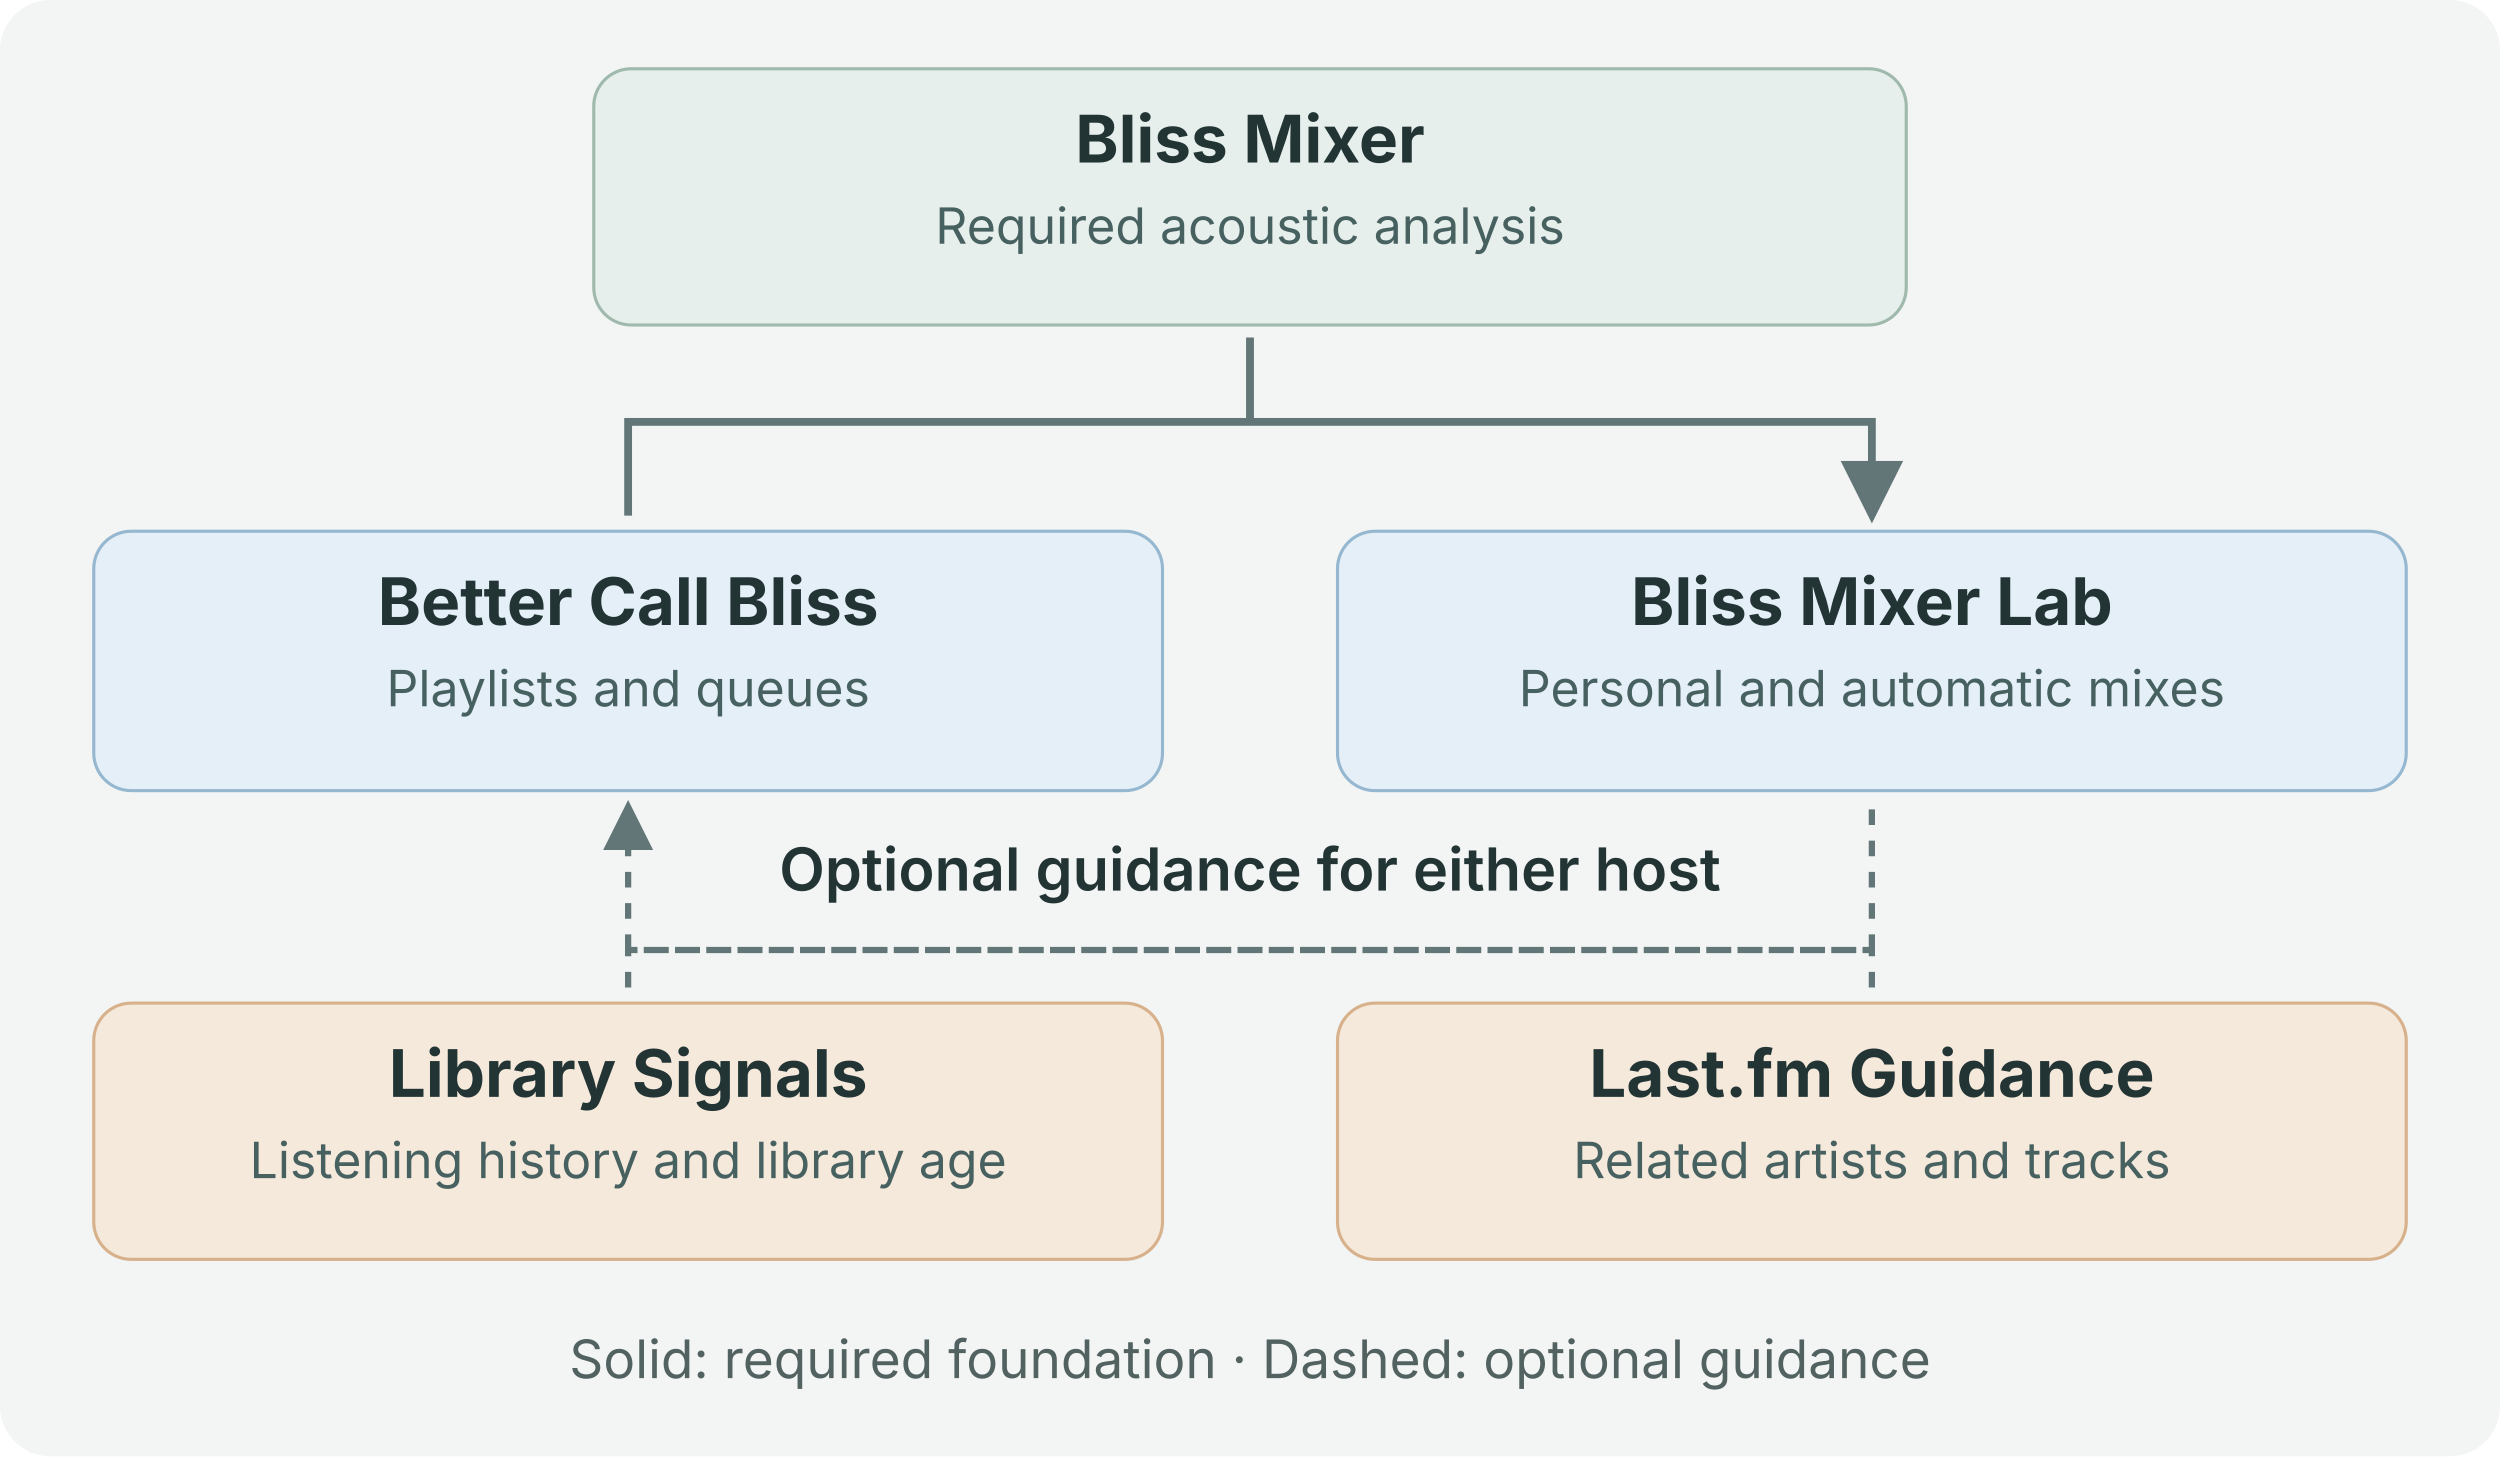
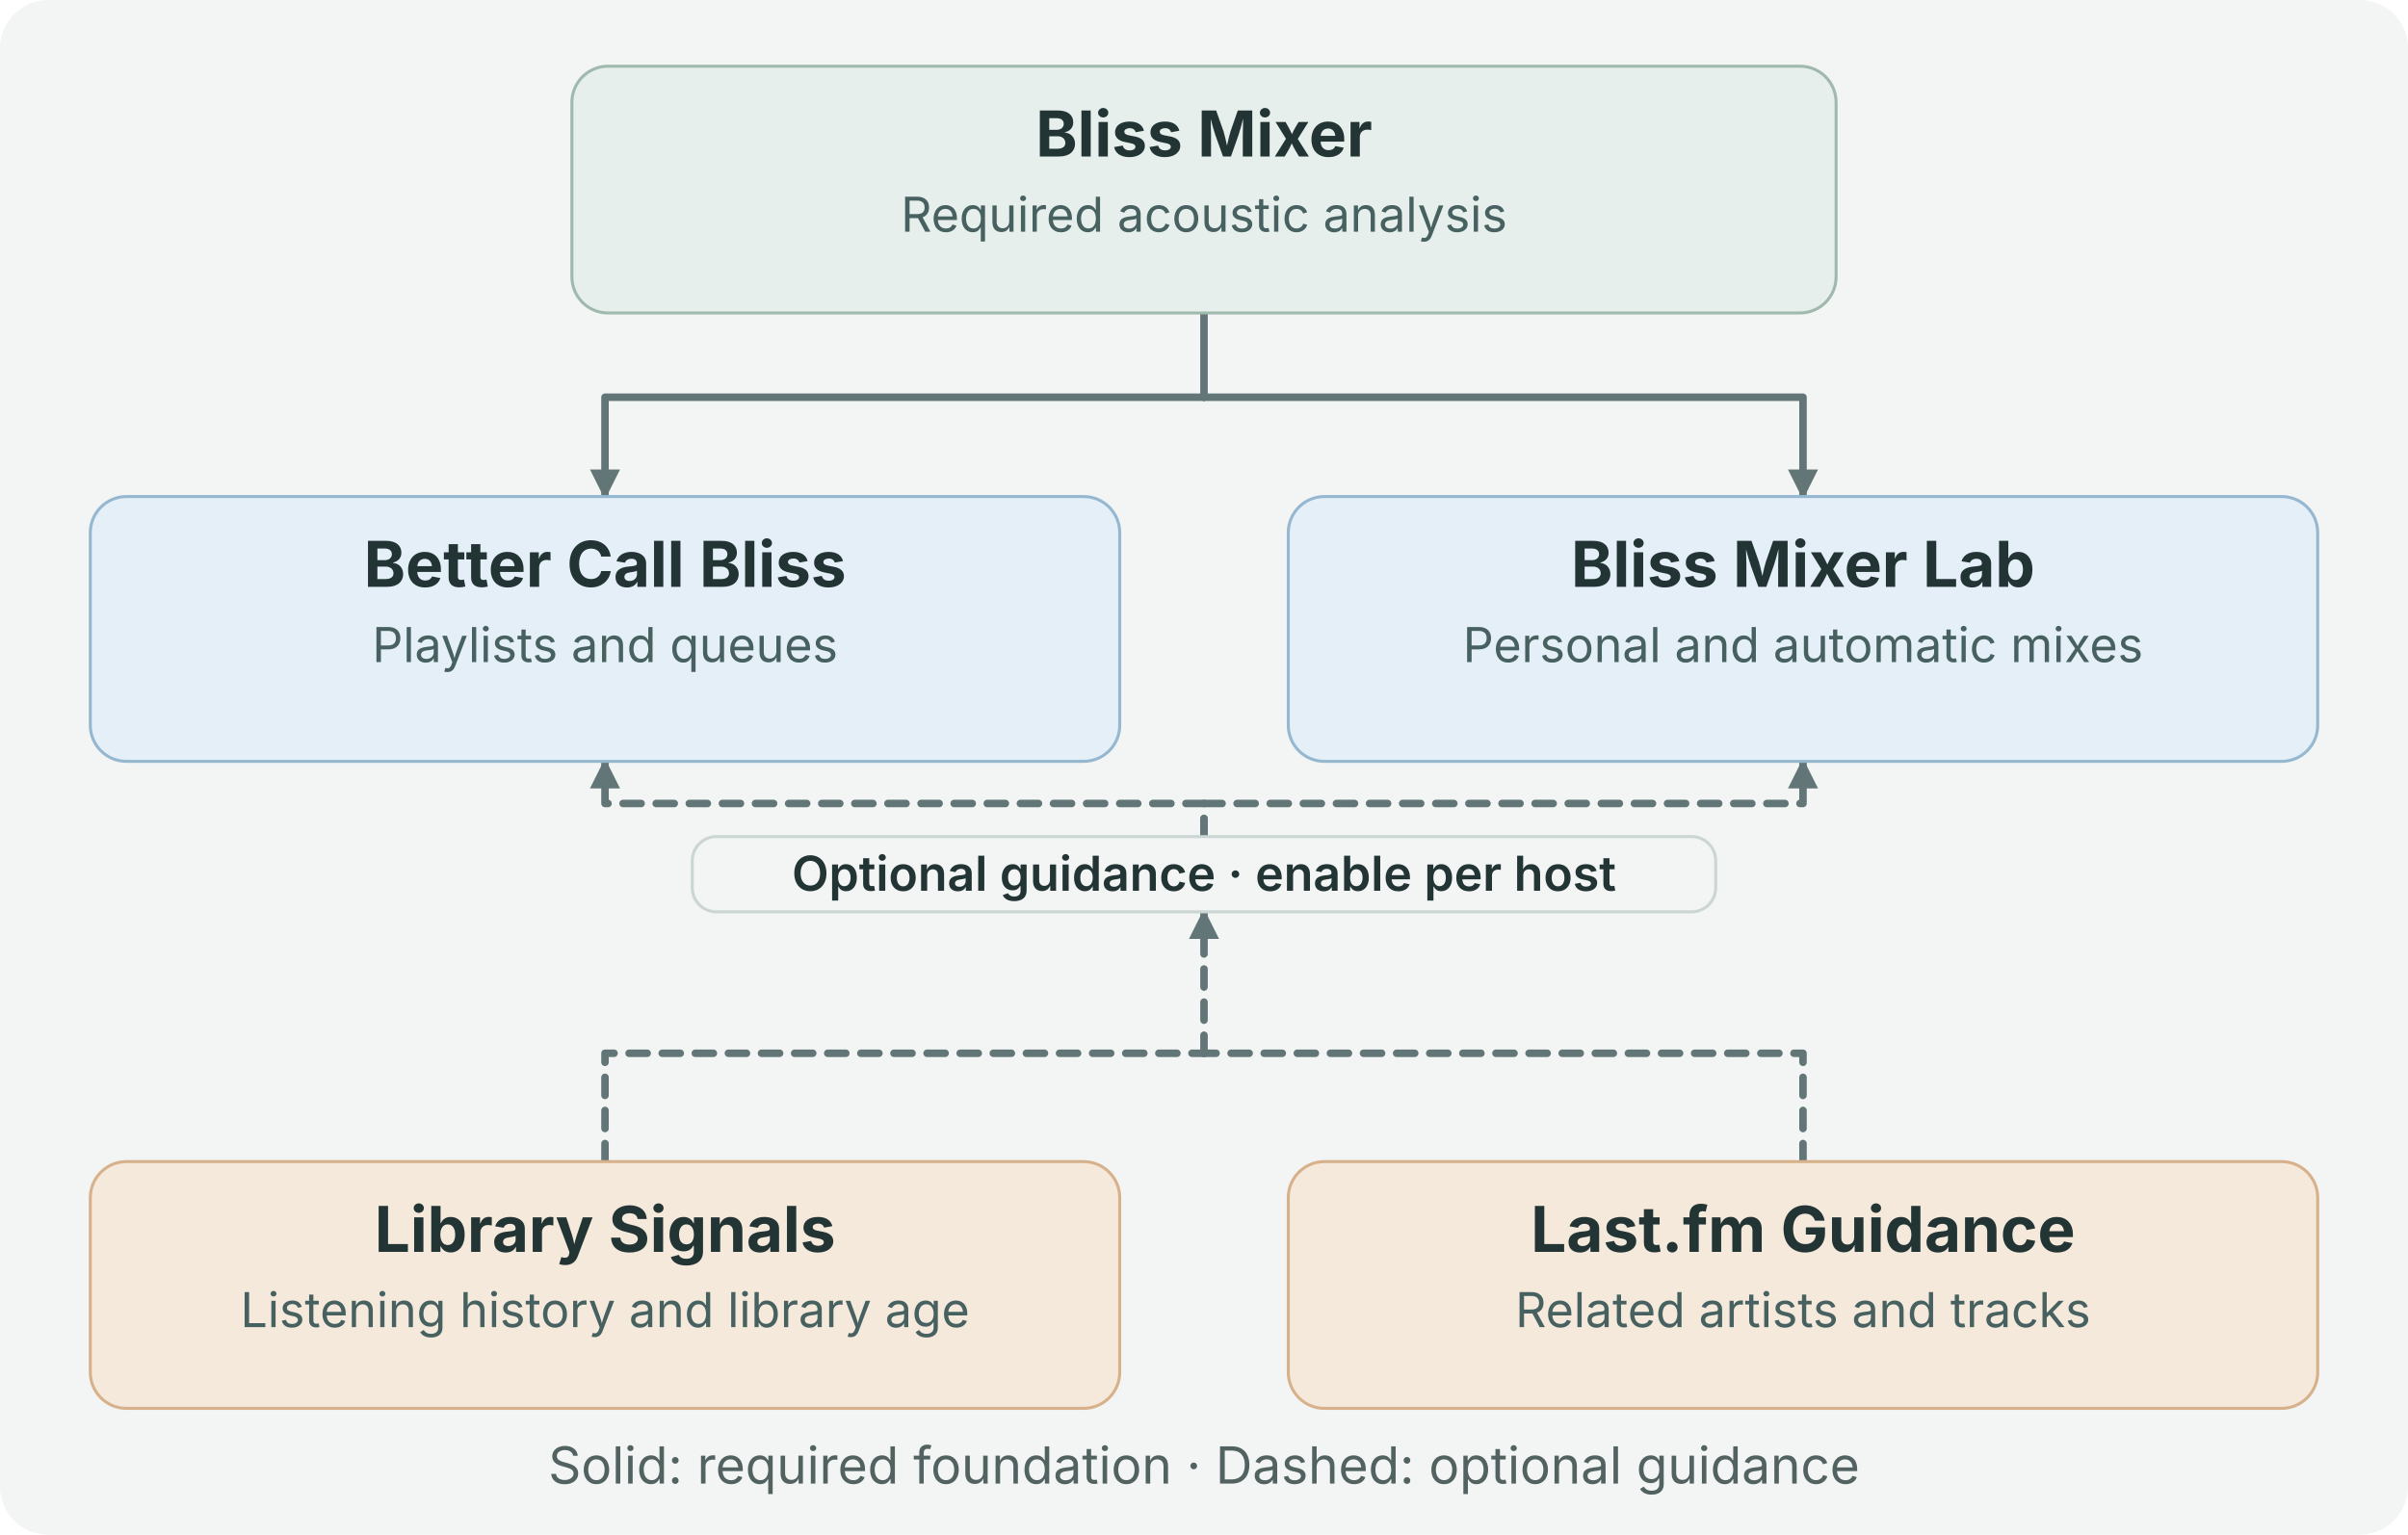
- <svg xmlns="http://www.w3.org/2000/svg" width="800" height="466" viewBox="0 0 800 466" role="img" aria-labelledby="title description">
+ <svg xmlns="http://www.w3.org/2000/svg" width="800" height="510" viewBox="0 0 800 510" role="img" aria-labelledby="title description">
  <defs>
-     <marker id="arrow" markerWidth="8" markerHeight="8" refX="7" refY="4" orient="auto">
-       <path d="M0 0 L8 4 L0 8 Z" fill="#627577" />
+     <marker id="arrow" markerUnits="userSpaceOnUse" markerWidth="10" markerHeight="10" refX="9" refY="5" orient="auto-start-reverse">
+       <path d="M0 0 L10 5 L0 10 Z" fill="#627577" />
    </marker>
  </defs>
-   <rect width="800" height="466" rx="16" fill="#f3f5f4" />
+   <rect width="800" height="510" rx="16" fill="#f3f5f4" />
  <g font-family="system-ui, -apple-system, Segoe UI, sans-serif" fill="#233435">
+     <path class="connector" d="M400 104 V132" fill="none" stroke="#627577" stroke-width="2.5" stroke-linejoin="round" stroke-linecap="round" />
+     <path class="connector" d="M400 132 H201 V165" fill="none" stroke="#627577" stroke-width="2.5" stroke-linejoin="round" stroke-linecap="round" marker-end="url(#arrow)" />
+     <path class="connector" d="M400 132 H599 V165" fill="none" stroke="#627577" stroke-width="2.5" stroke-linejoin="round" stroke-linecap="round" marker-end="url(#arrow)" />
+     <path class="connector" d="M201 386 V350 H400" fill="none" stroke="#627577" stroke-width="2.5" stroke-linejoin="round" stroke-linecap="round" stroke-dasharray="6 5" />
+     <path class="connector" d="M599 386 V350 H400" fill="none" stroke="#627577" stroke-width="2.5" stroke-linejoin="round" stroke-linecap="round" stroke-dasharray="6 5" />
+     <path class="connector" d="M400 350 V303" fill="none" stroke="#627577" stroke-width="2.5" stroke-linejoin="round" stroke-linecap="round" stroke-dasharray="6 5" marker-end="url(#arrow)" />
+     <path class="connector" d="M400 278 V267 H201 V253" fill="none" stroke="#627577" stroke-width="2.5" stroke-linejoin="round" stroke-linecap="round" stroke-dasharray="6 5" marker-end="url(#arrow)" />
+     <path class="connector" d="M400 278 V267 H599 V253" fill="none" stroke="#627577" stroke-width="2.5" stroke-linejoin="round" stroke-linecap="round" stroke-dasharray="6 5" marker-end="url(#arrow)" />
    <rect x="190" y="22" width="420" height="82" rx="12" fill="#e6efeb" stroke="#9fb9ad" />
    <text x="400" y="52" font-size="21" text-anchor="middle" font-weight="650" fill="#233435">Bliss Mixer</text>
-     <text x="400" y="78" font-size="16" text-anchor="middle" font-weight="400" fill="#476060">Required acoustic analysis</text>
-     <path d="M400 108 V135 H201 V165 M400 135 H599 V165" fill="none" stroke="#627577" stroke-width="2.5" marker-end="url(#arrow)" />
-     <rect x="30" y="170" width="342" height="83" rx="12" fill="#e4eff8" stroke="#96b7d0" />
-     <text x="201" y="200" font-size="21" text-anchor="middle" font-weight="650" fill="#233435">Better Call Bliss</text>
-     <text x="201" y="226" font-size="16" text-anchor="middle" font-weight="400" fill="#476060">Playlists and queues</text>
-     <rect x="428" y="170" width="342" height="83" rx="12" fill="#e4eff8" stroke="#96b7d0" />
-     <text x="599" y="200" font-size="21" text-anchor="middle" font-weight="650" fill="#233435">Bliss Mixer Lab</text>
-     <text x="599" y="226" font-size="16" text-anchor="middle" font-weight="400" fill="#476060">Personal and automatic mixes</text>
-     <text x="400" y="285" font-size="19" text-anchor="middle" font-weight="600" fill="#233435">Optional guidance for either host</text>
-     <rect x="30" y="321" width="342" height="82" rx="12" fill="#f5e9db" stroke="#d7b18b" />
-     <text x="201" y="351" font-size="21" text-anchor="middle" font-weight="650" fill="#233435">Library Signals</text>
-     <text x="201" y="377" font-size="16" text-anchor="middle" font-weight="400" fill="#476060">Listening history and library age</text>
-     <rect x="428" y="321" width="342" height="82" rx="12" fill="#f5e9db" stroke="#d7b18b" />
-     <text x="599" y="351" font-size="21" text-anchor="middle" font-weight="650" fill="#233435">Last.fm Guidance</text>
-     <text x="599" y="377" font-size="16" text-anchor="middle" font-weight="400" fill="#476060">Related artists and tracks</text>
-     <path d="M201 316 V304 H599 V258 M599 316 V304 H201 V258" stroke="#627577" stroke-width="2" stroke-dasharray="5 5" fill="none" marker-end="url(#arrow)" />
-     <text x="400" y="441" font-size="17" text-anchor="middle" font-weight="400" fill="#526261">Solid: required foundation   ·   Dashed: optional guidance</text>
+     <text x="400" y="77" font-size="16" text-anchor="middle" font-weight="400" fill="#476060">Required acoustic analysis</text>
+     <rect x="30" y="165" width="342" height="88" rx="12" fill="#e4eff8" stroke="#96b7d0" />
+     <text x="201" y="195" font-size="21" text-anchor="middle" font-weight="650" fill="#233435">Better Call Bliss</text>
+     <text x="201" y="220" font-size="16" text-anchor="middle" font-weight="400" fill="#476060">Playlists and queues</text>
+     <rect x="428" y="165" width="342" height="88" rx="12" fill="#e4eff8" stroke="#96b7d0" />
+     <text x="599" y="195" font-size="21" text-anchor="middle" font-weight="650" fill="#233435">Bliss Mixer Lab</text>
+     <text x="599" y="220" font-size="16" text-anchor="middle" font-weight="400" fill="#476060">Personal and automatic mixes</text>
+     <rect x="230" y="278" width="340" height="25" rx="8" fill="#f3f5f4" stroke="#cbd5d3" />
+     <text x="400" y="296" font-size="16" text-anchor="middle" font-weight="600" fill="#233435">Optional guidance · enable per host</text>
+     <rect x="30" y="386" width="342" height="82" rx="12" fill="#f5e9db" stroke="#d7b18b" />
+     <text x="201" y="416" font-size="21" text-anchor="middle" font-weight="650" fill="#233435">Library Signals</text>
+     <text x="201" y="441" font-size="16" text-anchor="middle" font-weight="400" fill="#476060">Listening history and library age</text>
+     <rect x="428" y="386" width="342" height="82" rx="12" fill="#f5e9db" stroke="#d7b18b" />
+     <text x="599" y="416" font-size="21" text-anchor="middle" font-weight="650" fill="#233435">Last.fm Guidance</text>
+     <text x="599" y="441" font-size="16" text-anchor="middle" font-weight="400" fill="#476060">Related artists and tracks</text>
+     <text x="400" y="493" font-size="17" text-anchor="middle" font-weight="400" fill="#526261">Solid: required foundation   ·   Dashed: optional guidance</text>
  </g>
</svg>
